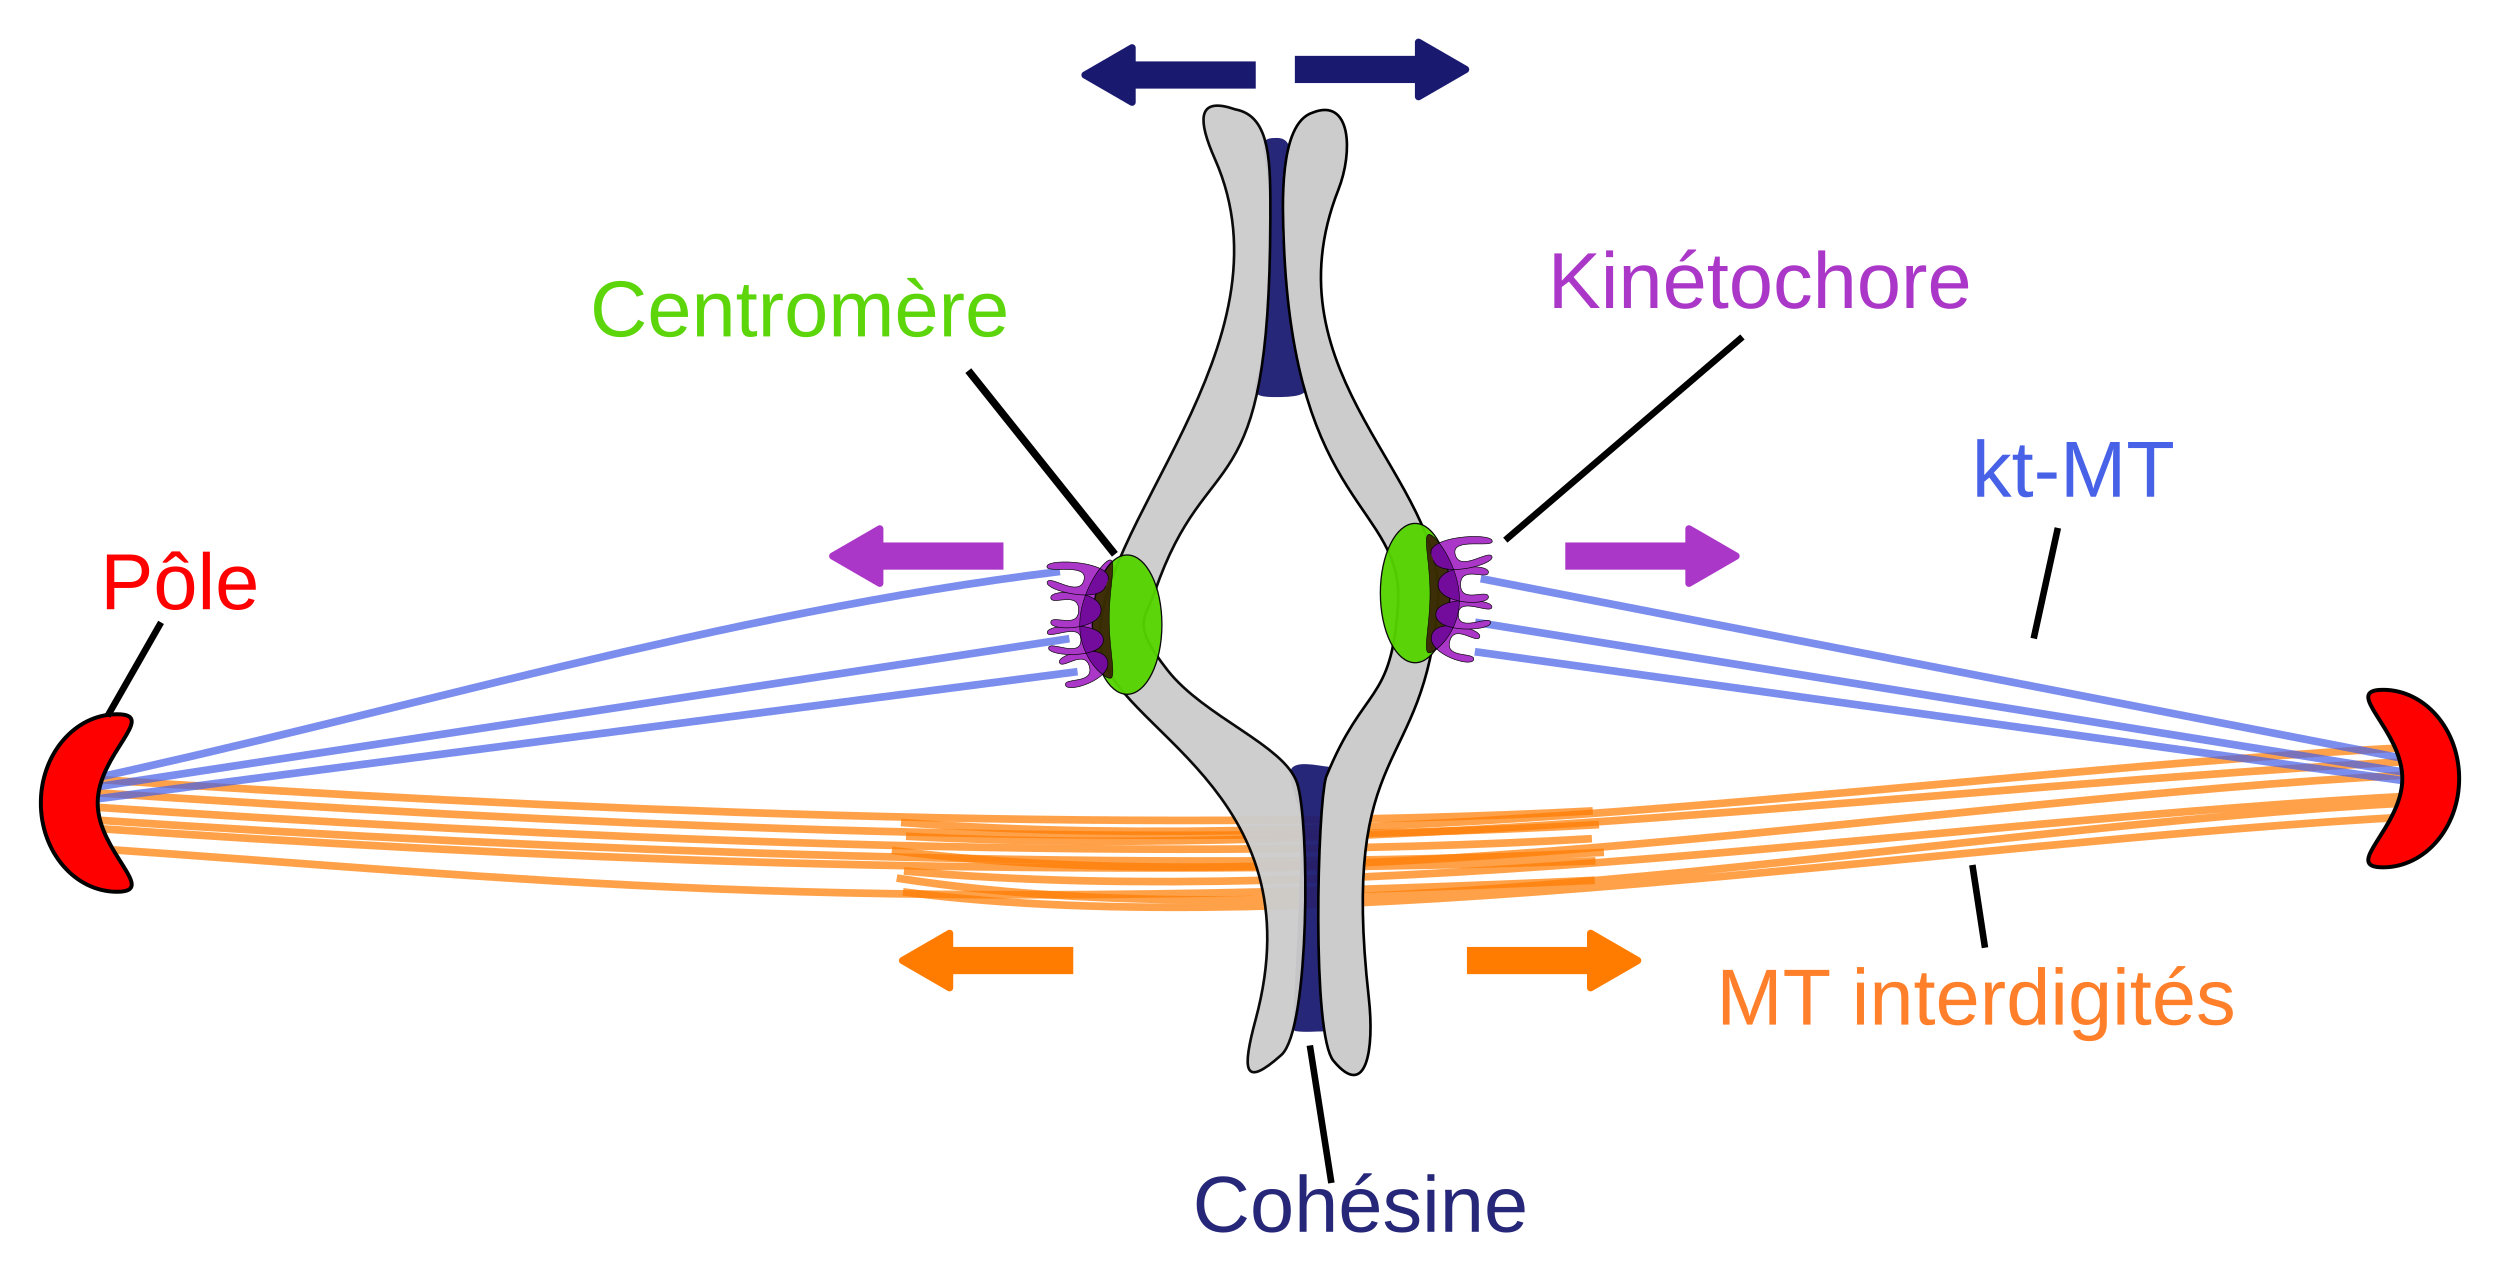
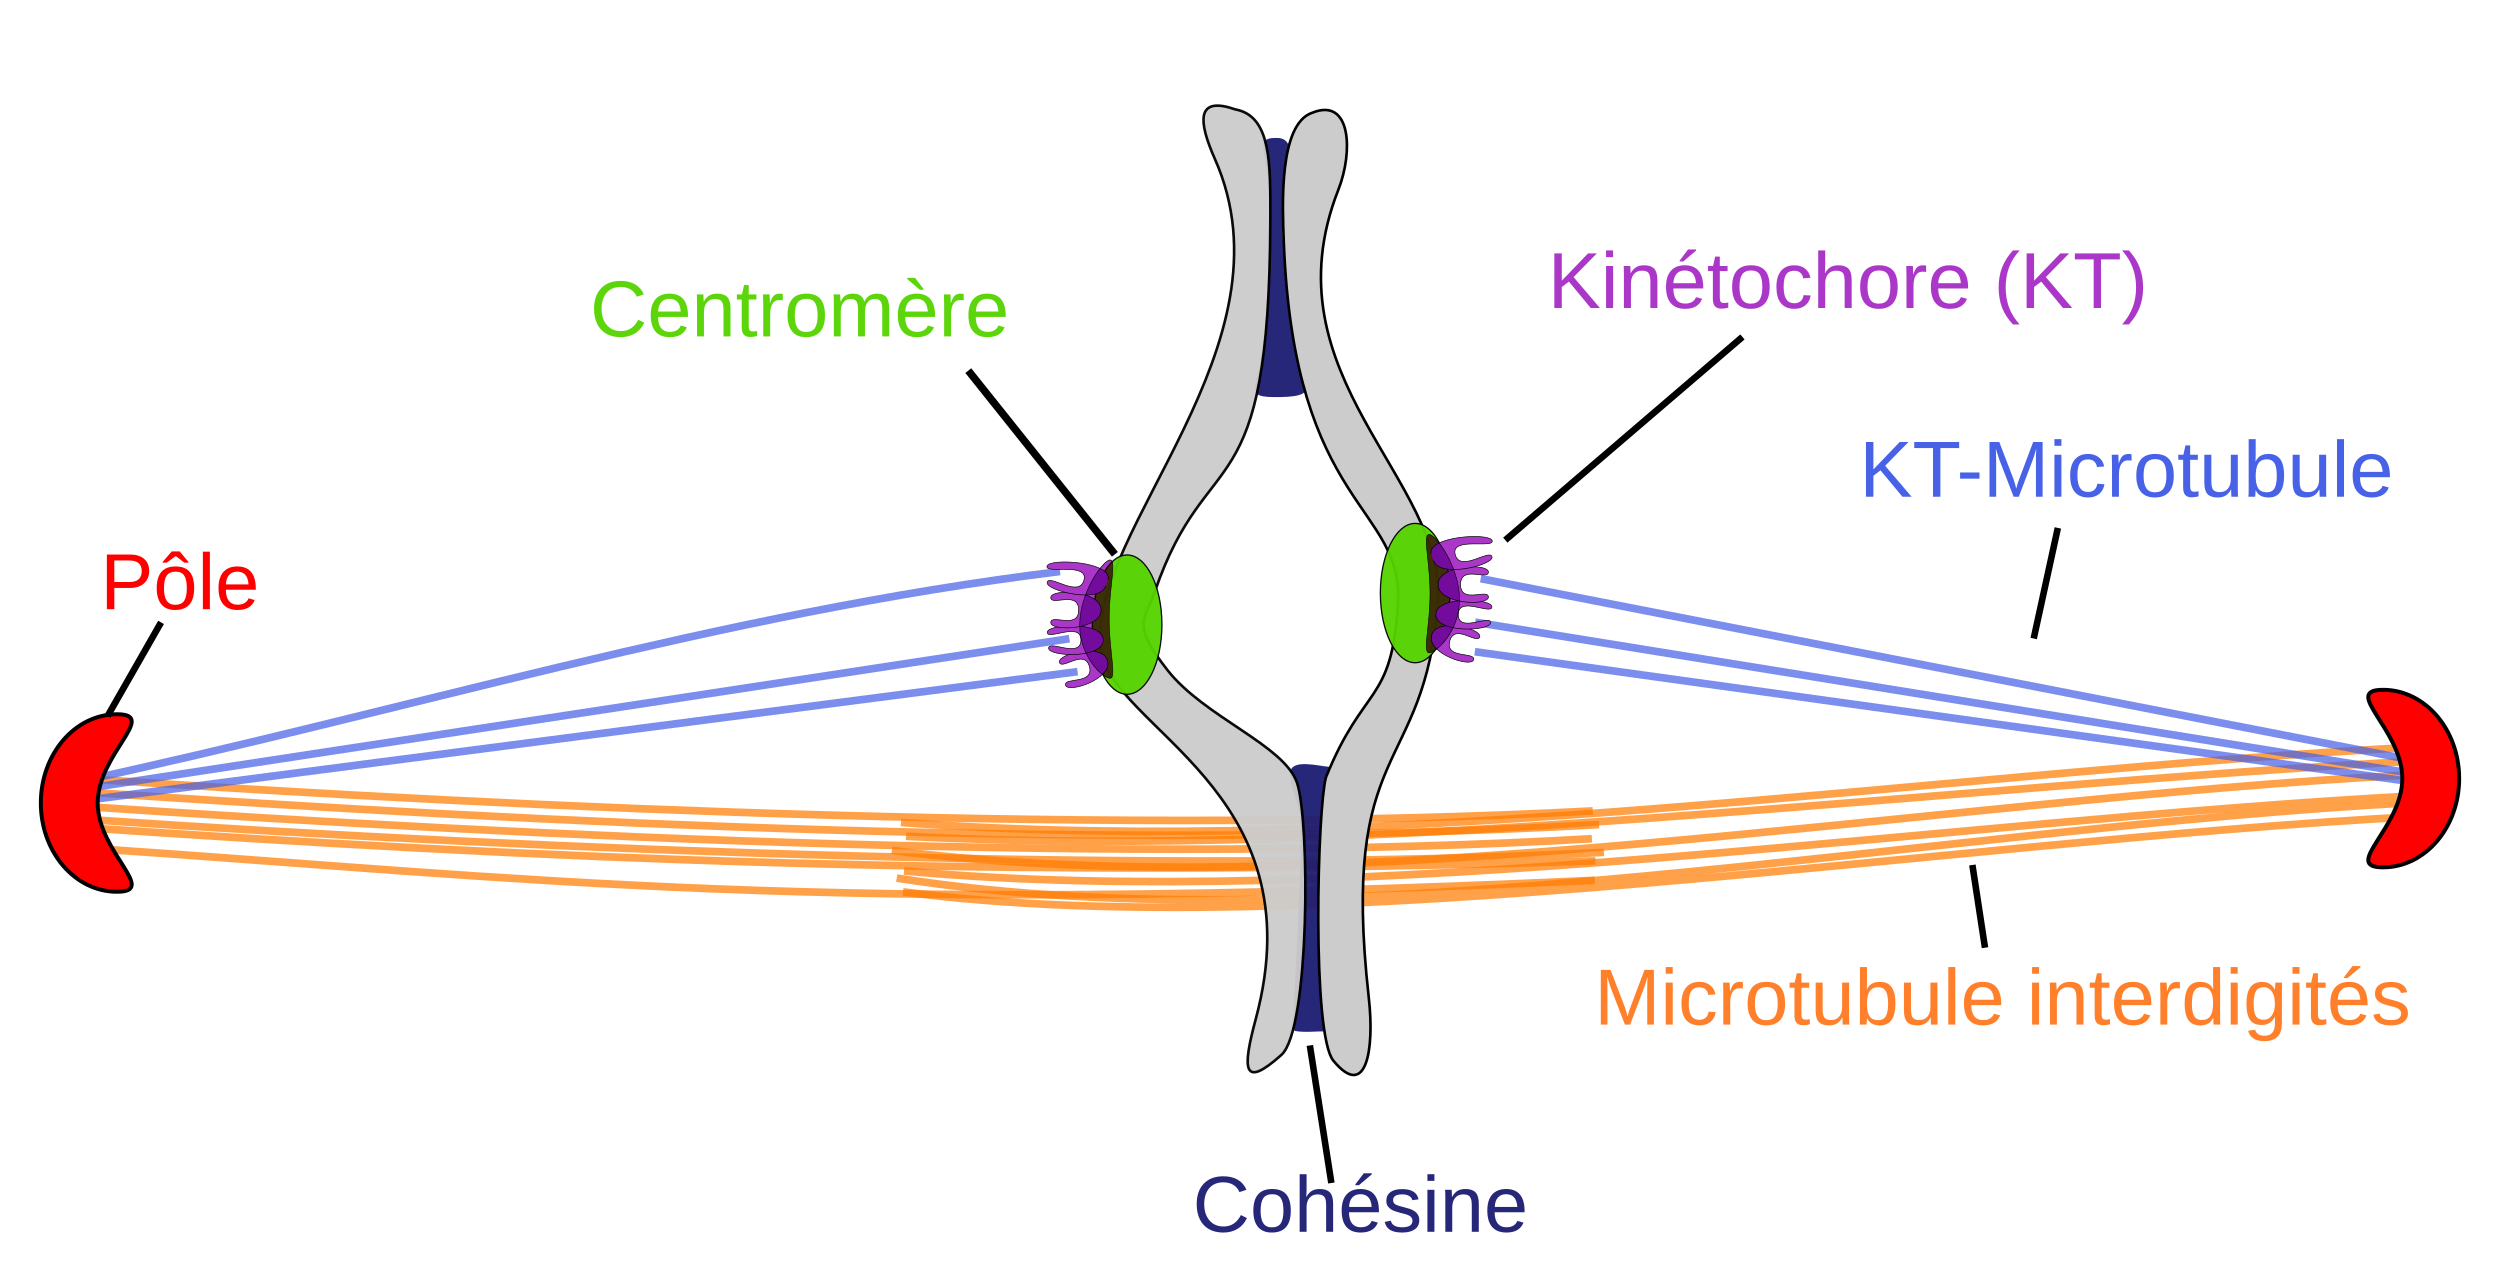
<svg xmlns="http://www.w3.org/2000/svg" width="643.4" height="327.258" id="svg2" version="1.1" viewBox="0 0 643.4 327.258">
  <defs id="defs4" style="stroke-linecap:square;stroke-linejoin:round">
    <marker style="overflow:visible" id="marker4664" refX="0" refY="0" orient="auto">
      <path transform="scale(0.2,0.2)" style="fill:#191970;fill-opacity:1;fill-rule:evenodd;stroke:#191970;stroke-width:1pt;stroke-opacity:1" d="m 5.77,0 -8.65,5 0,-10 8.65,5 z" id="path4666" />
    </marker>
    <marker style="overflow:visible" id="marker4594" refX="0" refY="0" orient="auto">
      <path transform="scale(0.2,0.2)" style="fill:#ab37c8;fill-opacity:1;fill-rule:evenodd;stroke:#ab37c8;stroke-width:1pt;stroke-opacity:1" d="m 5.77,0 -8.65,5 0,-10 8.65,5 z" id="path4596" />
    </marker>
    <marker style="overflow:visible" id="marker4530" refX="0" refY="0" orient="auto">
      <path transform="scale(0.2,0.2)" style="fill:#ab37c8;fill-opacity:1;fill-rule:evenodd;stroke:#ab37c8;stroke-width:1pt;stroke-opacity:1" d="m 5.77,0 -8.65,5 0,-10 8.65,5 z" id="path4532" />
    </marker>
    <marker style="overflow:visible" id="marker4472" refX="0" refY="0" orient="auto">
      <path transform="scale(0.2,0.2)" style="fill:#ff7c00;fill-opacity:1;fill-rule:evenodd;stroke:#ff7c00;stroke-width:1pt;stroke-opacity:1" d="m 5.77,0 -8.65,5 0,-10 8.65,5 z" id="path4474" />
    </marker>
    <marker style="overflow:visible" id="marker4420" refX="0" refY="0" orient="auto">
      <path transform="scale(0.2,0.2)" style="fill:#ff7c00;fill-opacity:1;fill-rule:evenodd;stroke:#ff7c00;stroke-width:1pt;stroke-opacity:1" d="m 5.77,0 -8.65,5 0,-10 8.65,5 z" id="path4422" />
    </marker>
    <marker orient="auto" refY="0" refX="0" id="marker7831" style="overflow:visible">
      <path id="path7833" d="m 5.77,0 -8.65,5 0,-10 8.65,5 z" style="fill:#191970;fill-opacity:1;fill-rule:evenodd;stroke:#191970;stroke-width:1pt;stroke-opacity:1" transform="scale(0.2,0.2)" />
    </marker>
    <style id="style6" type="text/css">
*{stroke-linecap:square;stroke-linejoin:round;}
  </style>
    <filter id="filter42413-6-2-3" style="color-interpolation-filters:sRGB;stroke-linecap:square;stroke-linejoin:round">
      <feBlend mode="multiply" in2="BackgroundImage" id="feBlend42415-0-7-5" style="stroke-linecap:square;stroke-linejoin:round" />
    </filter>
    <filter id="filter42413-6-2-3-8-2-7" style="color-interpolation-filters:sRGB;stroke-linecap:square;stroke-linejoin:round">
      <feBlend mode="multiply" in2="BackgroundImage" id="feBlend42415-0-7-5-2-4-0" style="stroke-linecap:square;stroke-linejoin:round" />
    </filter>
  </defs>
  <g id="layer1" style="stroke-linecap:square;stroke-linejoin:round" transform="translate(-801.1427,-1007.479)" />
  <rect style="color:#000000;clip-rule:nonzero;display:inline;overflow:visible;visibility:visible;opacity:1;isolation:auto;mix-blend-mode:normal;color-interpolation:sRGB;color-interpolation-filters:linearRGB;solid-color:#000000;solid-opacity:1;fill:#ffffff;fill-opacity:1;fill-rule:evenodd;stroke:#ffffff;stroke-width:3.813;stroke-linecap:butt;stroke-linejoin:miter;stroke-miterlimit:4;stroke-dasharray:none;stroke-dashoffset:0;stroke-opacity:1;marker:none;color-rendering:auto;image-rendering:auto;shape-rendering:auto;text-rendering:auto;enable-background:accumulate" id="rect4279" width="959.764" height="590.808" x="-72.882" y="-131.208" />
  <path id="path15581-5" d="m 330.008,59.481 c 0.567,9.787 1.757,19.373 3.15,27.353 2.005,11.487 7.81,15.163 -3.654,15.357 -10.566,0.179 -5.394,-1.828 -4.166,-15.083 0.828,-8.936 1.076,-18.749 1.42,-27.22 0.837,-20.609 -5.183,-24.496 1.951,-24.388 7.134,0.108 0.732,14.193 1.298,23.98 z" style="font-style:normal;font-variant:normal;font-weight:normal;font-stretch:normal;font-size:12px;line-height:107%;font-family:Arial;-inkscape-font-specification:Arial;text-align:start;writing-mode:lr-tb;text-anchor:start;fill:#191970;fill-opacity:0.935;fill-rule:nonzero;stroke:none;stroke-linecap:square;stroke-linejoin:round;marker-end:" />
  <path id="path15555-43" style="font-style:normal;font-variant:normal;font-weight:normal;font-stretch:normal;font-size:12px;line-height:107%;font-family:Arial;-inkscape-font-specification:Arial;text-align:start;writing-mode:lr-tb;text-anchor:start;display:inline;opacity:0.957;fill:none;stroke:#ff7c00;stroke-width:1.977;stroke-linecap:butt;stroke-linejoin:miter;stroke-miterlimit:4;stroke-dasharray:none;stroke-opacity:0.743;marker-end:" d="m 619.909,199.435 c -123.684,6.476 -273.429,34.243 -390.383,19.427 m 392.743,-26.623 c -123.684,6.476 -262.675,28.863 -390.382,19.427 m 389.279,-5.111 c -123.684,6.476 -274.997,37.562 -390.383,19.427 m 1.617,3.539 c 106.409,14.018 266.699,-12.951 390.383,-19.427 m -390.136,14.062 c 117.891,10.705 266.699,-12.951 390.383,-19.427 m -389.861,10.483 c 121.507,6.44 266.699,-12.951 390.383,-19.427" />
  <path d="m 409.914,208.695 c -118.408,6.239 -272.267,-0.463 -388.692,-8.34 m 388.472,15.492 c -116.424,6.819 -272.267,-0.463 -388.692,-8.341 m 389.611,14.049 c -155.055,4.888 -273.556,-0.681 -390.625,-8.668 m 4.108,-1.874 c 116.424,7.878 276.442,14.081 388.692,8.341 m -391.053,-1.144 c 116.424,7.878 187.41,17.497 388.692,8.341 M 22.839,203.893 c 116.424,7.878 262.592,15.219 388.692,8.341 m -387.249,-4.081 -5.543,-0.255" style="color:#000000;font-style:normal;font-variant:normal;font-weight:normal;font-stretch:normal;font-size:12px;line-height:107%;font-family:Arial;-inkscape-font-specification:Arial;text-align:start;writing-mode:lr-tb;text-anchor:start;display:inline;overflow:visible;visibility:visible;opacity:0.957;fill:none;stroke:#ff7c00;stroke-width:1.977;stroke-linecap:butt;stroke-linejoin:miter;stroke-miterlimit:4;stroke-dasharray:none;stroke-dashoffset:0;stroke-opacity:0.743;marker:none;enable-background:accumulate;marker-end:" id="path15578-9" />
  <path d="m 622.043,201.392 -242.483,-33.663 m 242.749,31.576 -242.673,-39.174 m 243.722,36.006 -242.284,-47.224" style="font-style:normal;font-variant:normal;font-weight:normal;font-stretch:normal;font-size:12px;line-height:107%;font-family:Arial;-inkscape-font-specification:Arial;text-align:start;writing-mode:lr-tb;text-anchor:start;opacity:0.957;fill:none;stroke:#4761e7;stroke-width:1.977;stroke-linecap:butt;stroke-linejoin:miter;stroke-miterlimit:4;stroke-dasharray:none;stroke-opacity:0.743;marker-end:" id="path15549-3" />
  <path style="font-style:normal;font-variant:normal;font-weight:normal;font-stretch:normal;font-size:12px;line-height:107%;font-family:Arial;-inkscape-font-specification:Arial;text-align:start;writing-mode:lr-tb;text-anchor:start;opacity:0.957;fill:none;stroke:#4761e7;stroke-width:1.977;stroke-linecap:butt;stroke-linejoin:miter;stroke-miterlimit:4;stroke-dasharray:none;stroke-opacity:0.743;marker-end:" d="M 277.321,172.85 19.191,206.338" id="path15564-3" />
  <path style="font-style:normal;font-variant:normal;font-weight:normal;font-stretch:normal;font-size:12px;line-height:107%;font-family:Arial;-inkscape-font-specification:Arial;text-align:start;writing-mode:lr-tb;text-anchor:start;opacity:0.957;fill:none;stroke:#4761e7;stroke-width:1.977;stroke-linecap:butt;stroke-linejoin:miter;stroke-miterlimit:4;stroke-dasharray:none;stroke-opacity:0.743;marker-end:" d="M 275.222,164.362 17.762,203.592" id="path15560-4" />
  <path style="font-style:normal;font-variant:normal;font-weight:normal;font-stretch:normal;font-size:12px;line-height:107%;font-family:Arial;-inkscape-font-specification:Arial;text-align:start;writing-mode:lr-tb;text-anchor:start;opacity:0.957;fill:none;stroke:#4761e7;stroke-width:1.977;stroke-linecap:butt;stroke-linejoin:miter;stroke-miterlimit:4;stroke-dasharray:none;stroke-opacity:0.743;marker-end:" d="m 272.795,147.077 c -88.219,10.842 -169.174,36.225 -253.761,54.338" id="path9419-5" />
  <path id="path9711-5" d="m 25.138,206.661 c 0,12.61 15.792,22.844 4.973,22.844 -10.819,0 -19.6,-10.234 -19.6,-22.844 0,-12.61 8.781,-22.844 19.6,-22.844 10.819,0 -4.973,10.234 -4.973,22.844 z" style="font-style:normal;font-variant:normal;font-weight:normal;font-stretch:normal;font-size:12px;line-height:107%;font-family:Arial;-inkscape-font-specification:Arial;text-align:start;writing-mode:lr-tb;text-anchor:start;fill:#ff0000;fill-opacity:1;fill-rule:nonzero;stroke:#000000;stroke-width:1.022;stroke-linecap:square;stroke-linejoin:round;stroke-miterlimit:4;stroke-dasharray:none;stroke-opacity:1;marker-end:" />
  <path id="path15399-1" d="m 618.262,200.375 c 0,12.61 -15.792,22.844 -4.973,22.844 10.819,0 19.6,-10.234 19.6,-22.844 0,-12.61 -8.78,-22.844 -19.6,-22.844 -10.819,0 4.973,10.234 4.973,22.844 l 0,0 z" style="font-style:normal;font-variant:normal;font-weight:normal;font-stretch:normal;font-size:12px;line-height:107%;font-family:Arial;-inkscape-font-specification:Arial;text-align:start;writing-mode:lr-tb;text-anchor:start;fill:#ff0000;fill-opacity:1;fill-rule:nonzero;stroke:#000000;stroke-width:1.022;stroke-linecap:square;stroke-linejoin:round;stroke-miterlimit:4;stroke-dasharray:none;stroke-opacity:1;marker-end:" />
  <path style="font-style:normal;font-variant:normal;font-weight:normal;font-stretch:normal;font-size:12px;line-height:107%;font-family:Arial;-inkscape-font-specification:Arial;text-align:start;writing-mode:lr-tb;text-anchor:start;fill:#191970;fill-opacity:0.935;fill-rule:nonzero;stroke:none;stroke-linecap:square;stroke-linejoin:round;marker-end:" d="m 332.801,263.659 c 0.693,-17.356 1.984,-34.7 1.976,-52.077 -0.021,-4.159 -2.836,-8.597 -2.683,-12.75 0.134,-3.643 7.46,-1.651 9.63,-1.526 2.263,0.13 -1.169,4.208 -0.706,6.066 -0.713,16.258 -0.732,32.54 -0.515,48.81 0.068,4.421 0.229,8.842 0.598,13.249 -2.579,-0.029 -5.199,0.344 -7.746,-0.084 -0.657,-0.285 -0.525,-1.111 -0.553,-1.687 z" id="path2677-7" />
  <path style="font-style:normal;font-variant:normal;font-weight:normal;font-stretch:normal;font-size:12px;line-height:107%;font-family:Arial;-inkscape-font-specification:Arial;text-align:start;writing-mode:lr-tb;text-anchor:start;fill:none;stroke:#000000;stroke-width:1.939px;stroke-linecap:butt;stroke-linejoin:miter;stroke-opacity:1;marker-end:" d="m 249.201,95.384 37.725,47.27" id="path52214" />
  <path id="path15505-0" d="m 283.21,166.665 c -3.343,-30.132 50.647,-77.869 29.468,-125.719 -4.323,-9.766 -4.9,-16.332 5.263,-12.786 9.271,1.733 9.024,14.044 8.99,28.231 -0.18,76.45 -16.094,56.344 -29.73,95.885 -2.505,7.263 -6.224,8.106 3.281,20.21 9.505,12.105 29.985,19.253 33.318,28.961 3.333,9.708 3.368,63.431 -4.028,70.049 -9.939,8.894 -10.092,3.771 -6.606,-9.17 16.014,-59.437 -37.637,-74.755 -39.956,-95.662 z" style="font-style:normal;font-variant:normal;font-weight:normal;font-stretch:normal;font-size:12px;line-height:107%;font-family:Arial;-inkscape-font-specification:Arial;text-align:start;writing-mode:lr-tb;text-anchor:start;display:inline;opacity:0.957;fill:#cccccc;fill-opacity:1;fill-rule:evenodd;stroke:#000000;stroke-width:0.681;stroke-linecap:square;stroke-linejoin:round;stroke-miterlimit:4;stroke-dasharray:none;stroke-opacity:1;marker-end:" />
  <path id="path15495-4" d="m 370.069,155.146 c 2.47,-31.73 -44.496,-58.312 -25.627,-106.322 3.851,-9.799 3.305,-23.834 -6.676,-19.822 -8.695,2.863 -7.728,23.98 -7.375,33.193 2.642,69.101 31.059,67.694 29.392,93.414 -1.667,25.721 -8.778,20.392 -18.514,44.39 -2.216,7.41 -3.764,66.687 1.962,73.07 8.464,10.143 10.513,-3.084 9.051,-16.166 -7.491,-67.024 14.284,-56.75 17.788,-101.758 z" style="font-style:normal;font-variant:normal;font-weight:normal;font-stretch:normal;font-size:12px;line-height:107%;font-family:Arial;-inkscape-font-specification:Arial;text-align:start;writing-mode:lr-tb;text-anchor:start;display:inline;fill:#cccccc;fill-opacity:1;fill-rule:evenodd;stroke:#000000;stroke-width:0.681;stroke-linecap:square;stroke-linejoin:round;stroke-miterlimit:4;stroke-dasharray:none;stroke-opacity:1;marker-end:" />
  <g style="font-style:normal;font-variant:normal;font-weight:normal;font-stretch:normal;font-size:14.343px;line-height:107%;font-family:Arial;-inkscape-font-specification:Arial;text-align:start;writing-mode:lr-tb;text-anchor:start;stroke-linecap:square;stroke-linejoin:round" transform="matrix(1.424756,0,0,1.425867,739.0535,-142.9791)" id="g15987">
    <text xml:space="preserve" style="color:#000000;font-style:normal;font-variant:normal;font-weight:normal;font-stretch:normal;font-size:14.343px;line-height:100%;font-family:Arial;-inkscape-font-specification:Arial;text-indent:0;text-align:start;text-decoration:none;text-decoration-line:none;letter-spacing:normal;word-spacing:normal;text-transform:none;direction:ltr;block-progression:tb;writing-mode:lr-tb;text-anchor:start;display:inline;overflow:visible;visibility:visible;fill:#ff0000;fill-opacity:1;fill-rule:nonzero;stroke:none;stroke-linecap:square;stroke-linejoin:round;marker:none;enable-background:accumulate" x="-500.59" y="210.235" id="text15652">
      <tspan x="-500.59" y="210.235" id="tspan15660" style="stroke-linecap:square;stroke-linejoin:round">Pôle</tspan>
    </text>
  </g>
  <g style="font-style:normal;font-variant:normal;font-weight:normal;font-stretch:normal;font-size:14.343px;line-height:107%;font-family:Arial;-inkscape-font-specification:Arial;text-align:start;writing-mode:lr-tb;text-anchor:start;stroke-linecap:square;stroke-linejoin:round" transform="matrix(1.424756,0,0,1.425867,1071.544,-161.0813)" id="g15960">
-     <text xml:space="preserve" style="color:#000000;font-style:normal;font-variant:normal;font-weight:normal;font-stretch:normal;font-size:14.343px;line-height:100%;font-family:Arial;-inkscape-font-specification:Arial;text-indent:0;text-align:start;text-decoration:none;text-decoration-line:none;letter-spacing:normal;word-spacing:normal;text-transform:none;direction:ltr;block-progression:tb;writing-mode:lr-tb;text-anchor:start;display:inline;overflow:visible;visibility:visible;fill:#ff7f2a;fill-opacity:1;fill-rule:nonzero;stroke:none;stroke-linecap:square;stroke-linejoin:round;marker:none;enable-background:accumulate" x="-442.042" y="297.905" id="text15878">
-       <tspan x="-442.042" y="297.905" id="tspan15886" style="stroke-linecap:square;stroke-linejoin:round">MT interdigités</tspan>
+     <text xml:space="preserve" style="color:#000000;font-style:normal;font-variant:normal;font-weight:normal;font-stretch:normal;font-size:14.343px;line-height:100%;font-family:Arial;-inkscape-font-specification:Arial;text-indent:0;text-align:start;text-decoration:none;text-decoration-line:none;letter-spacing:normal;word-spacing:normal;text-transform:none;direction:ltr;block-progression:tb;writing-mode:lr-tb;text-anchor:start;display:inline;overflow:visible;visibility:visible;fill:#ff7f2a;fill-opacity:1;fill-rule:nonzero;stroke:none;stroke-linecap:square;stroke-linejoin:round;marker:none;enable-background:accumulate" x="-464.101" y="297.905" id="text15878">
+       <tspan x="-464.101" y="297.905" id="tspan15886" style="stroke-linecap:square;stroke-linejoin:round">Microtubule interdigités</tspan>
    </text>
  </g>
  <g style="font-style:normal;font-variant:normal;font-weight:normal;font-stretch:normal;font-size:14.343px;line-height:107%;font-family:Arial;-inkscape-font-specification:Arial;text-align:start;writing-mode:lr-tb;text-anchor:start;stroke-linecap:square;stroke-linejoin:round" transform="matrix(1.424756,0,0,1.425867,987.8837,-236.6825)" id="g15965">
-     <text xml:space="preserve" style="color:#000000;font-style:normal;font-variant:normal;font-weight:normal;font-stretch:normal;font-size:14.343px;line-height:100%;font-family:Arial;-inkscape-font-specification:Arial;text-indent:0;text-align:start;text-decoration:none;text-decoration-line:none;letter-spacing:normal;word-spacing:normal;text-transform:none;direction:ltr;block-progression:tb;writing-mode:lr-tb;text-anchor:start;display:inline;overflow:visible;visibility:visible;fill:#4761e7;fill-opacity:1;fill-rule:nonzero;stroke:none;stroke-linecap:square;stroke-linejoin:round;marker:none;enable-background:accumulate" x="-337.18" y="255.644" id="text15872">
-       <tspan x="-337.18" y="255.644" id="tspan15876" style="stroke-linecap:square;stroke-linejoin:round">kt-MT</tspan>
+     <text xml:space="preserve" style="color:#000000;font-style:normal;font-variant:normal;font-weight:normal;font-stretch:normal;font-size:14.343px;line-height:100%;font-family:Arial;-inkscape-font-specification:Arial;text-indent:0;text-align:start;text-decoration:none;text-decoration-line:none;letter-spacing:normal;word-spacing:normal;text-transform:none;direction:ltr;block-progression:tb;writing-mode:lr-tb;text-anchor:start;display:inline;overflow:visible;visibility:visible;fill:#4761e7;fill-opacity:1;fill-rule:nonzero;stroke:none;stroke-linecap:square;stroke-linejoin:round;marker:none;enable-background:accumulate" x="-357.484" y="255.644" id="text15872">
+       <tspan x="-357.484" y="255.644" id="tspan15876" style="stroke-linecap:square;stroke-linejoin:round">KT-Microtubule</tspan>
    </text>
  </g>
  <g style="font-style:normal;font-variant:normal;font-weight:normal;font-stretch:normal;font-size:14.343px;line-height:107%;font-family:Arial;-inkscape-font-specification:Arial;text-align:start;writing-mode:lr-tb;text-anchor:start;stroke-linecap:square;stroke-linejoin:round" transform="matrix(1.424756,0,0,1.425867,624.091,-86.97095)" id="g15992">
    <text xml:space="preserve" style="color:#000000;font-style:normal;font-variant:normal;font-weight:normal;font-stretch:normal;font-size:14.343px;line-height:100%;font-family:Arial;-inkscape-font-specification:Arial;text-align:start;writing-mode:lr-tb;text-anchor:start;display:inline;overflow:visible;visibility:visible;opacity:0.957;fill:#55d400;fill-opacity:1;fill-rule:evenodd;stroke:#00cd00;stroke-width:0;stroke-linecap:butt;stroke-linejoin:miter;stroke-miterlimit:4;stroke-dasharray:none;stroke-dashoffset:0;stroke-opacity:1;marker:none;enable-background:accumulate" x="-331.461" y="121.711" id="text15864">
      <tspan id="tspan15866" x="-331.461" y="121.711" style="stroke-linecap:square;stroke-linejoin:round">Centromère</tspan>
    </text>
  </g>
  <path id="path6029" d="M 448.433,86.714 387.405,139.008" style="font-style:normal;font-variant:normal;font-weight:normal;font-stretch:normal;font-size:12px;line-height:107%;font-family:Arial;-inkscape-font-specification:Arial;text-align:start;writing-mode:lr-tb;text-anchor:start;fill:none;stroke:#000000;stroke-width:1.704px;stroke-linecap:butt;stroke-linejoin:miter;stroke-opacity:1;marker-end:" />
  <path id="path6033" d="m 523.395,164.331 6.216,-28.466" style="font-style:normal;font-variant:normal;font-weight:normal;font-stretch:normal;font-size:12px;line-height:107%;font-family:Arial;-inkscape-font-specification:Arial;text-align:start;writing-mode:lr-tb;text-anchor:start;fill:none;stroke:#000000;stroke-width:1.69;stroke-linecap:butt;stroke-linejoin:miter;stroke-miterlimit:4;stroke-dasharray:none;stroke-opacity:1;marker-end:" />
  <path id="path6035" d="m 510.86,243.905 -3.246,-21.291" style="font-style:normal;font-variant:normal;font-weight:normal;font-stretch:normal;font-size:12px;line-height:107%;font-family:Arial;-inkscape-font-specification:Arial;text-align:start;writing-mode:lr-tb;text-anchor:start;fill:none;stroke:#000000;stroke-width:1.69;stroke-linecap:butt;stroke-linejoin:miter;stroke-miterlimit:4;stroke-dasharray:none;stroke-opacity:1;marker-end:" />
  <path id="path6037" d="m 41.447,160.185 -13.762,24.103" style="font-style:normal;font-variant:normal;font-weight:normal;font-stretch:normal;font-size:12px;line-height:107%;font-family:Arial;-inkscape-font-specification:Arial;text-align:start;writing-mode:lr-tb;text-anchor:start;fill:none;stroke:#000000;stroke-width:1.704px;stroke-linecap:butt;stroke-linejoin:miter;stroke-opacity:1;marker-end:" />
  <ellipse style="color:#000000;display:inline;overflow:visible;visibility:visible;opacity:0.957;fill:#55d400;fill-opacity:1;fill-rule:evenodd;stroke:#000000;stroke-width:0.341;stroke-linecap:butt;stroke-linejoin:miter;stroke-miterlimit:4;stroke-dasharray:none;stroke-dashoffset:0;stroke-opacity:1;marker:none;enable-background:accumulate;marker-end:" id="path4358-9-8" transform="scale(-1,1)" cx="-364.202" cy="152.632" rx="8.952" ry="17.926" />
  <ellipse transform="scale(-1,1)" id="path9601-4" style="color:#000000;display:inline;overflow:visible;visibility:visible;opacity:0.957;fill:#55d400;fill-opacity:1;fill-rule:evenodd;stroke:#000000;stroke-width:0.341;stroke-linecap:butt;stroke-linejoin:miter;stroke-miterlimit:4;stroke-dasharray:none;stroke-dashoffset:0;stroke-opacity:1;marker:none;enable-background:accumulate;marker-end:" cx="-290.076" cy="160.755" rx="8.952" ry="17.926" />
  <g id="g5522-5" style="stroke-linecap:square;stroke-linejoin:round" transform="matrix(1.702992,0,0,1.70432,-1124.636,350.3114)">
    <g id="g5502-8" style="stroke:#000000;stroke-width:0.1;stroke-linecap:square;stroke-linejoin:round;stroke-miterlimit:4;stroke-dasharray:none;stroke-opacity:1">
      <path style="color:#000000;display:inline;overflow:visible;visibility:visible;fill:#ab37c8;fill-opacity:1;fill-rule:evenodd;stroke:#000000;stroke-width:0.1;stroke-linecap:butt;stroke-linejoin:miter;stroke-miterlimit:4;stroke-dasharray:none;stroke-dashoffset:0;stroke-opacity:1;marker:none;enable-background:accumulate" d="m 827.768,-105.769 c 0.742,2.769 -6.007,4.954 -6.344,3.699 -0.336,-1.254 4.343,-0.052 3.601,-2.821 -0.742,-2.769 -4.193,0.611 -4.529,-0.643 -0.336,-1.254 6.53,-3.004 7.272,-0.235 z" id="path6967-1" />
      <path style="color:#000000;display:inline;overflow:visible;visibility:visible;fill:#ab37c8;fill-opacity:1;fill-rule:evenodd;stroke:#000000;stroke-width:0.1;stroke-linecap:butt;stroke-linejoin:miter;stroke-miterlimit:4;stroke-dasharray:none;stroke-dashoffset:0;stroke-opacity:1;marker:none;enable-background:accumulate" d="m 827.134,-108.902 c 0,2.867 -8.275,2.536 -8.275,1.237 0,-1.299 4.883,1.629 4.883,-1.237 0,-2.867 -5.082,0.141 -5.082,-1.158 0,-1.299 8.474,-1.709 8.474,1.158 z" id="path6965-4" />
      <path style="color:#000000;display:inline;overflow:visible;visibility:visible;fill:#ab37c8;fill-opacity:1;fill-rule:evenodd;stroke:#000000;stroke-width:0.1;stroke-linecap:butt;stroke-linejoin:miter;stroke-miterlimit:4;stroke-dasharray:none;stroke-dashoffset:0;stroke-opacity:1;marker:none;enable-background:accumulate" d="m 826.788,-113.425 c 0,3.024 -7.6,3.262 -7.6,1.892 0,-1.37 4.208,1.132 4.208,-1.892 0,-3.024 -4.208,-0.522 -4.208,-1.892 0,-1.37 7.6,-1.132 7.6,1.892" id="path6963-0" />
      <path style="color:#000000;display:inline;overflow:visible;visibility:visible;fill:#ab37c8;fill-opacity:1;fill-rule:evenodd;stroke:#000000;stroke-width:0.1;stroke-linecap:butt;stroke-linejoin:miter;stroke-miterlimit:4;stroke-dasharray:none;stroke-dashoffset:0;stroke-opacity:1;marker:none;enable-background:accumulate" d="m 827.479,-117.068 c -0.742,2.769 -9.174,0.702 -8.838,-0.553 0.336,-1.254 4.819,2.444 5.561,-0.325 0.742,-2.769 -5.922,-0.852 -5.586,-2.106 0.336,-1.254 9.962,-0.68 9.22,2.089" id="path4464-8" />
    </g>
    <path transform="matrix(1,0,0,1.377843,1000.444,-786.4189)" id="path6949-3" d="m -172.438,489.436 c 0,3.575 1.164,6.473 0.133,6.473 -1.031,0 -4.581,-2.264 -4.581,-5.839 0,-3.575 3.551,-7.108 4.581,-7.108 1.031,0 -0.133,2.898 -0.133,6.473 z" style="color:#000000;display:inline;overflow:visible;visibility:visible;fill:#ab37c8;fill-opacity:1;fill-rule:evenodd;stroke:#000000;stroke-width:0.085;stroke-linecap:butt;stroke-linejoin:miter;stroke-miterlimit:4;stroke-dasharray:none;stroke-dashoffset:0;stroke-opacity:1;marker:none;filter:url(#filter42413-6-2-3);enable-background:accumulate" />
  </g>
  <g id="g5530-8" transform="matrix(-1.702992,0,0,1.70432,1778.119,343.7554)" style="stroke-linecap:square;stroke-linejoin:round">
    <g style="stroke:#000000;stroke-width:0.1;stroke-linecap:square;stroke-linejoin:round;stroke-miterlimit:4;stroke-dasharray:none;stroke-opacity:1" id="g5532-91">
      <path id="path5534-61" d="m 827.768,-105.769 c 0.742,2.769 -6.007,4.954 -6.344,3.699 -0.336,-1.254 4.343,-0.052 3.601,-2.821 -0.742,-2.769 -4.193,0.611 -4.529,-0.643 -0.336,-1.254 6.53,-3.004 7.272,-0.235 z" style="color:#000000;display:inline;overflow:visible;visibility:visible;fill:#ab37c8;fill-opacity:1;fill-rule:evenodd;stroke:#000000;stroke-width:0.1;stroke-linecap:butt;stroke-linejoin:miter;stroke-miterlimit:4;stroke-dasharray:none;stroke-dashoffset:0;stroke-opacity:1;marker:none;enable-background:accumulate" />
      <path id="path5536-8" d="m 827.134,-108.902 c 0,2.867 -8.275,2.536 -8.275,1.237 0,-1.299 4.883,1.629 4.883,-1.237 0,-2.867 -5.082,0.141 -5.082,-1.158 0,-1.299 8.474,-1.709 8.474,1.158 z" style="color:#000000;display:inline;overflow:visible;visibility:visible;fill:#ab37c8;fill-opacity:1;fill-rule:evenodd;stroke:#000000;stroke-width:0.1;stroke-linecap:butt;stroke-linejoin:miter;stroke-miterlimit:4;stroke-dasharray:none;stroke-dashoffset:0;stroke-opacity:1;marker:none;enable-background:accumulate" />
      <path id="path5538-5" d="m 826.788,-113.425 c 0,3.024 -7.6,3.262 -7.6,1.892 0,-1.37 4.208,1.132 4.208,-1.892 0,-3.024 -4.208,-0.522 -4.208,-1.892 0,-1.37 7.6,-1.132 7.6,1.892" style="color:#000000;display:inline;overflow:visible;visibility:visible;fill:#ab37c8;fill-opacity:1;fill-rule:evenodd;stroke:#000000;stroke-width:0.1;stroke-linecap:butt;stroke-linejoin:miter;stroke-miterlimit:4;stroke-dasharray:none;stroke-dashoffset:0;stroke-opacity:1;marker:none;enable-background:accumulate" />
      <path id="path5540-55" d="m 827.479,-117.068 c -0.742,2.769 -9.174,0.702 -8.838,-0.553 0.336,-1.254 4.819,2.444 5.561,-0.325 0.742,-2.769 -5.922,-0.852 -5.586,-2.106 0.336,-1.254 9.962,-0.68 9.22,2.089" style="color:#000000;display:inline;overflow:visible;visibility:visible;fill:#ab37c8;fill-opacity:1;fill-rule:evenodd;stroke:#000000;stroke-width:0.1;stroke-linecap:butt;stroke-linejoin:miter;stroke-miterlimit:4;stroke-dasharray:none;stroke-dashoffset:0;stroke-opacity:1;marker:none;enable-background:accumulate" />
    </g>
    <path style="color:#000000;display:inline;overflow:visible;visibility:visible;fill:#ab37c8;fill-opacity:1;fill-rule:evenodd;stroke:#000000;stroke-width:0.085;stroke-linecap:butt;stroke-linejoin:miter;stroke-miterlimit:4;stroke-dasharray:none;stroke-dashoffset:0;stroke-opacity:1;marker:none;filter:url(#filter42413-6-2-3);enable-background:accumulate" d="m -172.438,489.436 c 0,3.575 1.164,6.473 0.133,6.473 -1.031,0 -4.581,-2.264 -4.581,-5.839 0,-3.575 3.551,-7.108 4.581,-7.108 1.031,0 -0.133,2.898 -0.133,6.473 z" id="path5542-1" transform="matrix(1,0,0,1.377843,1000.444,-786.4189)" />
  </g>
  <g style="font-style:normal;font-variant:normal;font-weight:normal;font-stretch:normal;font-size:14.343px;line-height:107%;font-family:Arial;-inkscape-font-specification:Arial;text-align:start;writing-mode:lr-tb;text-anchor:start;stroke-linecap:square;stroke-linejoin:round" transform="matrix(1.424756,0,0,1.425867,566.2144,-168.6333)" id="g15970">
    <text xml:space="preserve" style="color:#000000;font-style:normal;font-variant:normal;font-weight:normal;font-stretch:normal;font-size:14.343px;line-height:100%;font-family:Arial;-inkscape-font-specification:Arial;text-indent:0;text-align:start;text-decoration:none;text-decoration-line:none;letter-spacing:normal;word-spacing:normal;text-transform:none;direction:ltr;block-progression:tb;writing-mode:lr-tb;text-anchor:start;display:inline;overflow:visible;visibility:visible;fill:#191970;fill-opacity:0.937;fill-rule:nonzero;stroke:none;stroke-linecap:square;stroke-linejoin:round;marker:none;enable-background:accumulate" x="-181.979" y="340.594" id="text15868">
      <tspan id="tspan15870" x="-181.979" y="340.594" style="stroke-linecap:square;stroke-linejoin:round">Cohésine</tspan>
    </text>
  </g>
  <path style="font-style:normal;font-variant:normal;font-weight:normal;font-stretch:normal;font-size:12px;line-height:107%;font-family:Arial;-inkscape-font-specification:Arial;text-align:start;writing-mode:lr-tb;text-anchor:start;fill:none;stroke:#000000;stroke-width:1.69;stroke-linecap:butt;stroke-linejoin:miter;stroke-miterlimit:4;stroke-dasharray:none;stroke-opacity:1;marker-end:" d="m 342.644,304.457 -5.541,-35.404" id="path52216" />
-   <path style="fill:none;fill-rule:evenodd;stroke:#ff7c00;stroke-width:7;stroke-linecap:butt;stroke-linejoin:miter;stroke-miterlimit:4;stroke-dasharray:none;stroke-opacity:1;marker-end:url(#marker4472)" d="m 377.531,247.205 35.86,0" id="path4197" />
-   <path id="path5243" d="m 276.215,247.205 -35.86,0" style="fill:none;fill-rule:evenodd;stroke:#ff7c00;stroke-width:7;stroke-linecap:butt;stroke-linejoin:miter;stroke-miterlimit:4;stroke-dasharray:none;stroke-opacity:1;marker-end:url(#marker4420)" />
-   <path id="path5243-1" d="m 402.841,143.11 35.86,0" style="fill:none;fill-rule:evenodd;stroke:#ab37c8;stroke-width:7;stroke-linecap:butt;stroke-linejoin:miter;stroke-miterlimit:4;stroke-dasharray:none;stroke-opacity:1;marker-end:url(#marker4530)" />
-   <path style="fill:none;fill-rule:evenodd;stroke:#ab37c8;stroke-width:7;stroke-linecap:butt;stroke-linejoin:miter;stroke-miterlimit:4;stroke-dasharray:none;stroke-opacity:1;marker-end:url(#marker4594)" d="m 258.251,143.11 -35.86,0" id="path6909" />
-   <path id="path5243-1-4" d="m 333.246,17.875 35.86,0" style="fill:none;fill-rule:evenodd;stroke:#191970;stroke-width:7;stroke-linecap:butt;stroke-linejoin:miter;stroke-miterlimit:4;stroke-dasharray:none;stroke-opacity:1;marker-end:url(#marker4664)" />
-   <path style="fill:none;fill-rule:evenodd;stroke:#191970;stroke-width:7;stroke-linecap:butt;stroke-linejoin:miter;stroke-miterlimit:4;stroke-dasharray:none;stroke-opacity:1;marker-end:url(#marker7831)" d="m 323.18,19.304 -35.86,0" id="path7829" />
+   <path style="fill:none;fill-rule:evenodd;stroke:#ff7c00;stroke-width:7;stroke-linecap:butt;stroke-linejoin:miter;stroke-miterlimit:4;stroke-dasharray:none;stroke-opacity:1;marker-end:url(#marker4472)" d="m 377.531,-30.587 35.86,0" id="path4197" />
+   <path id="path5243" d="m 276.215,-30.587 -35.86,0" style="fill:none;fill-rule:evenodd;stroke:#ff7c00;stroke-width:7;stroke-linecap:butt;stroke-linejoin:miter;stroke-miterlimit:4;stroke-dasharray:none;stroke-opacity:1;marker-end:url(#marker4420)" />
+   <path id="path5243-1" d="m 402.841,-134.682 35.86,0" style="fill:none;fill-rule:evenodd;stroke:#ab37c8;stroke-width:7;stroke-linecap:butt;stroke-linejoin:miter;stroke-miterlimit:4;stroke-dasharray:none;stroke-opacity:1;marker-end:url(#marker4530)" />
+   <path style="fill:none;fill-rule:evenodd;stroke:#ab37c8;stroke-width:7;stroke-linecap:butt;stroke-linejoin:miter;stroke-miterlimit:4;stroke-dasharray:none;stroke-opacity:1;marker-end:url(#marker4594)" d="m 258.251,-134.682 -35.86,0" id="path6909" />
+   <path id="path5243-1-4" d="m 333.246,-259.917 35.86,0" style="fill:none;fill-rule:evenodd;stroke:#191970;stroke-width:7;stroke-linecap:butt;stroke-linejoin:miter;stroke-miterlimit:4;stroke-dasharray:none;stroke-opacity:1;marker-end:url(#marker4664)" />
+   <path style="fill:none;fill-rule:evenodd;stroke:#191970;stroke-width:7;stroke-linecap:butt;stroke-linejoin:miter;stroke-miterlimit:4;stroke-dasharray:none;stroke-opacity:1;marker-end:url(#marker7831)" d="m 323.18,-258.488 -35.86,0" id="path7829" />
  <text xml:space="preserve" style="color:#000000;font-style:normal;font-variant:normal;font-weight:normal;font-stretch:normal;font-size:12px;line-height:125%;font-family:Arial;-inkscape-font-specification:Arial;letter-spacing:0px;word-spacing:0px;display:inline;overflow:visible;visibility:visible;fill:#ab37c8;fill-opacity:1;fill-rule:evenodd;stroke:#000000;stroke-width:0;stroke-linecap:butt;stroke-linejoin:miter;stroke-miterlimit:4;stroke-dasharray:none;stroke-dashoffset:0;stroke-opacity:1;marker:none;filter:url(#filter42413-6-2-3-8-2-7);enable-background:accumulate" x="878.239" y="-147.708" id="text4279" transform="matrix(1.702992,0,0,1.70432,-1097.282,331.0108)">
-     <tspan id="tspan4281" x="878.239" y="-147.708" style="stroke-linecap:square;stroke-linejoin:round">Kinétochore</tspan>
+     <tspan id="tspan4281" x="878.239" y="-147.708" style="stroke-linecap:square;stroke-linejoin:round">Kinétochore (KT)</tspan>
  </text>
</svg>
